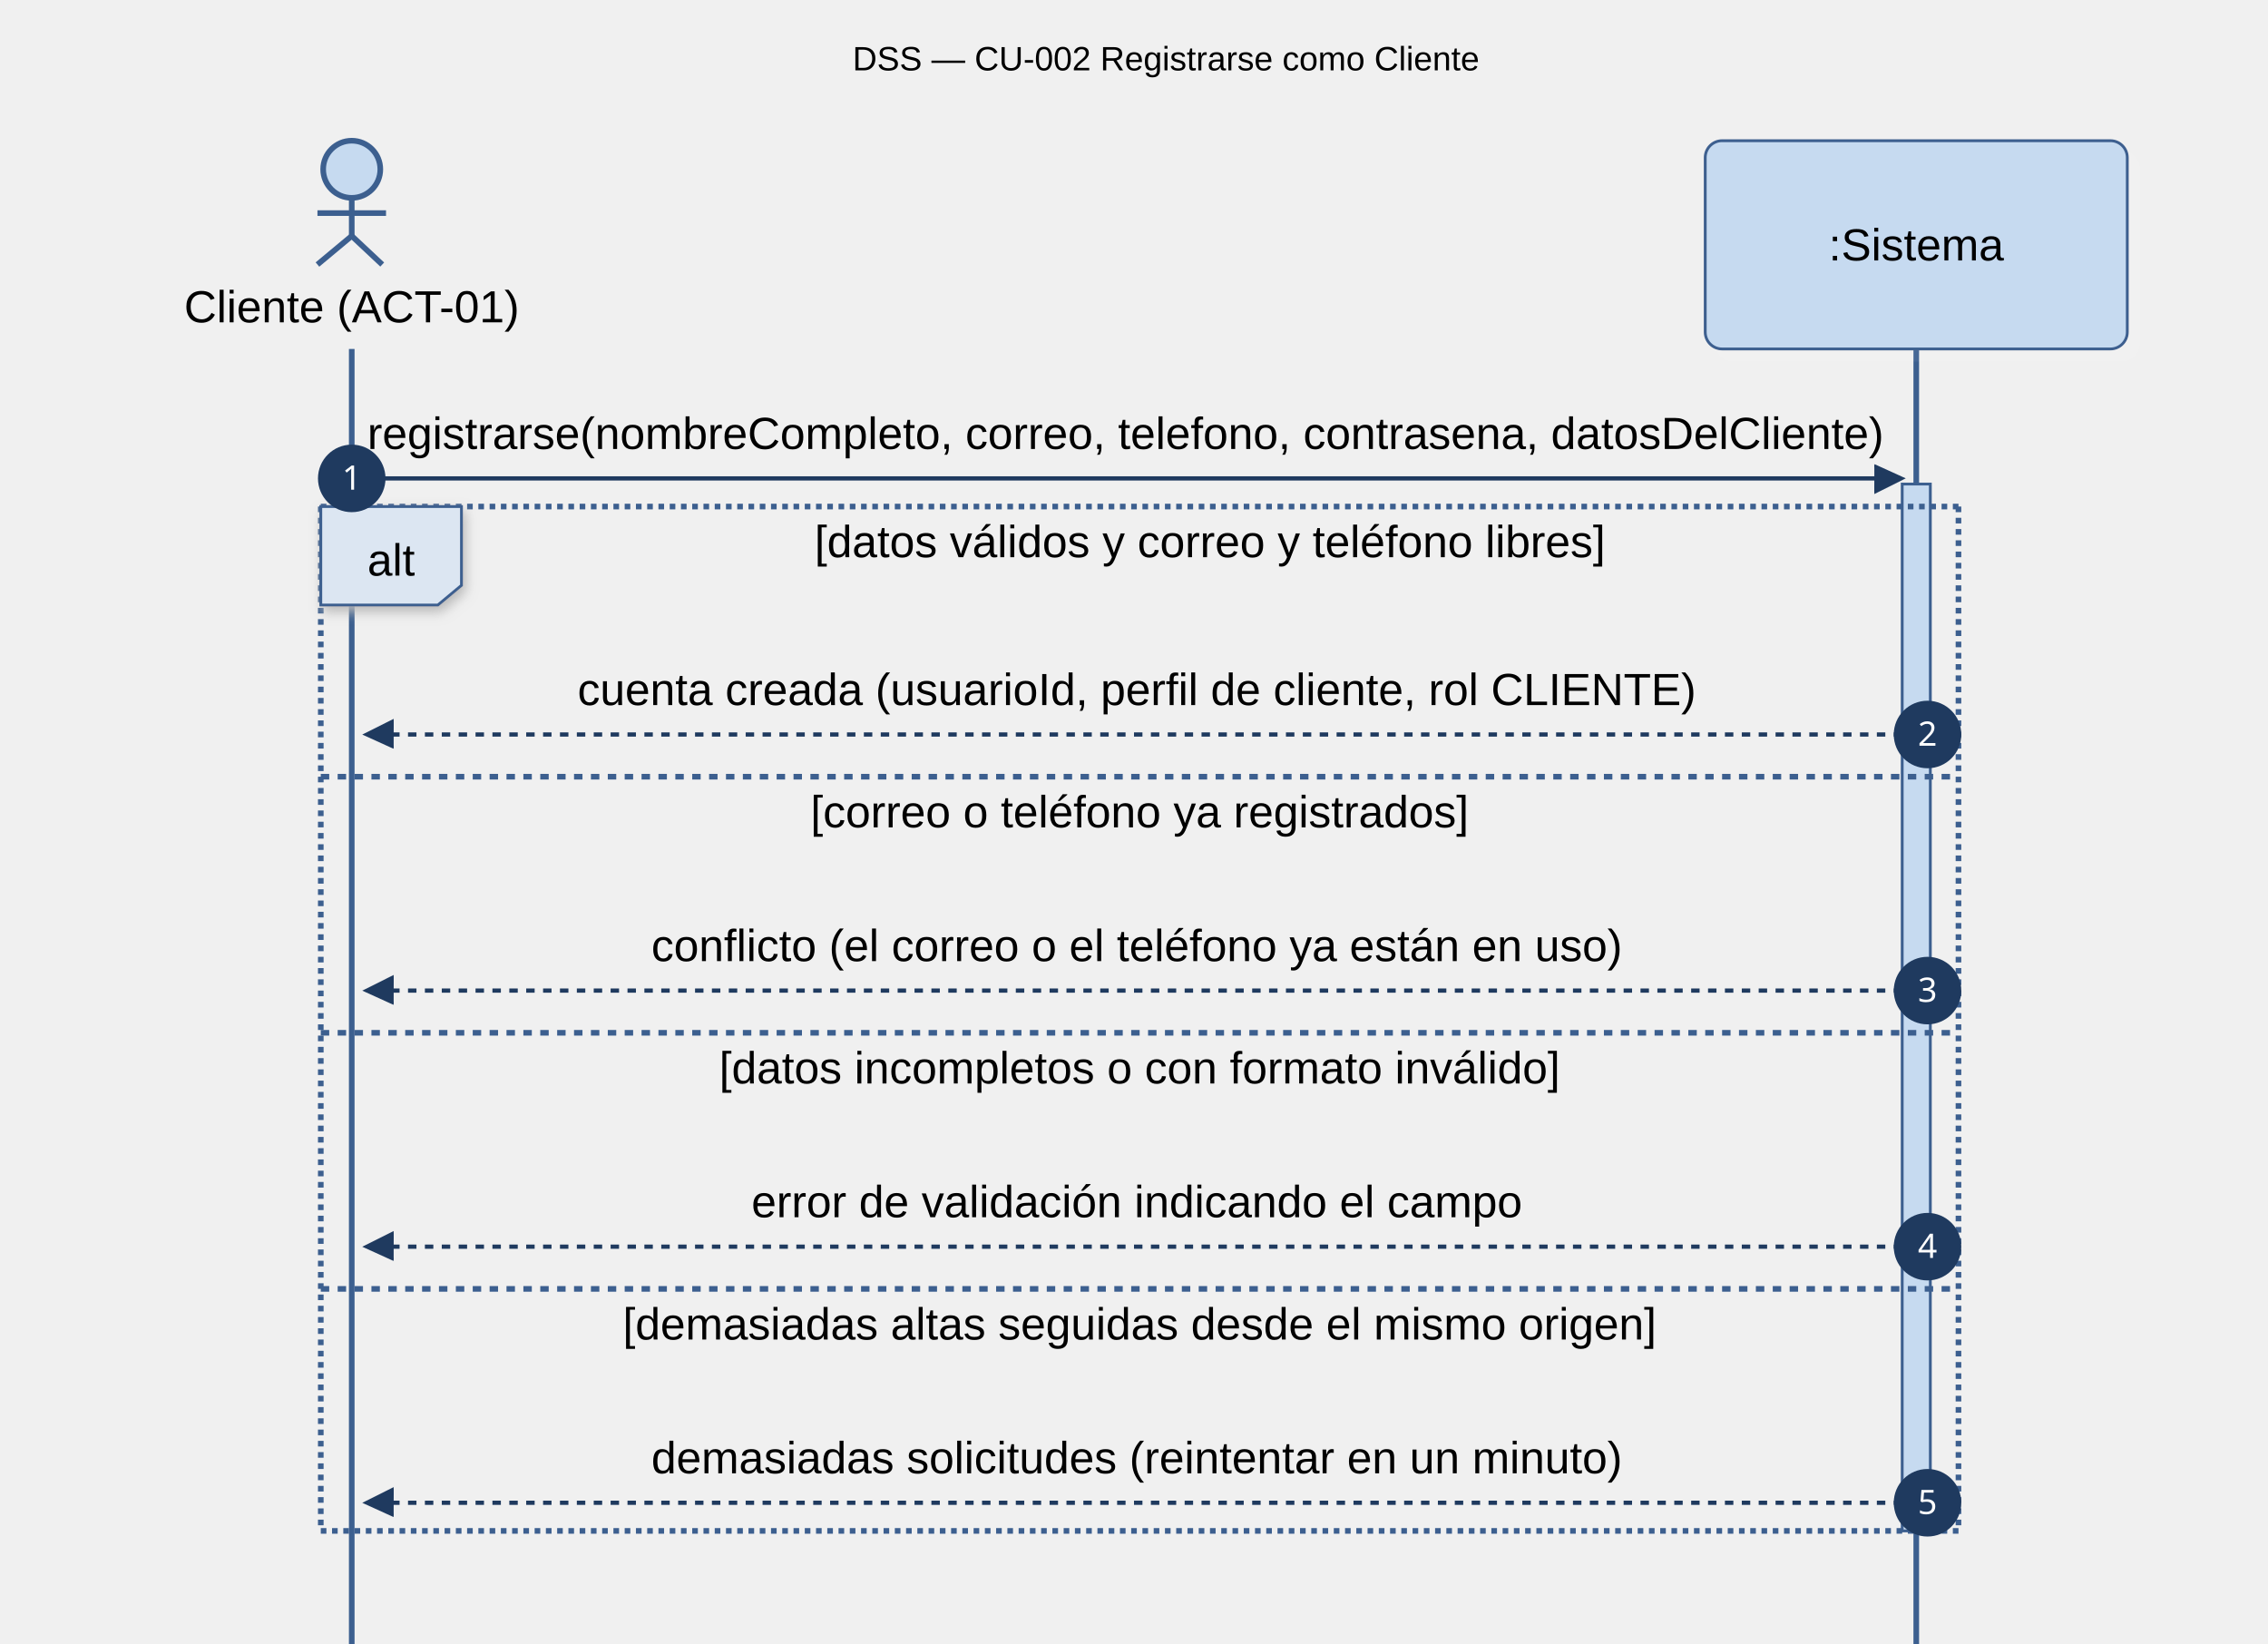
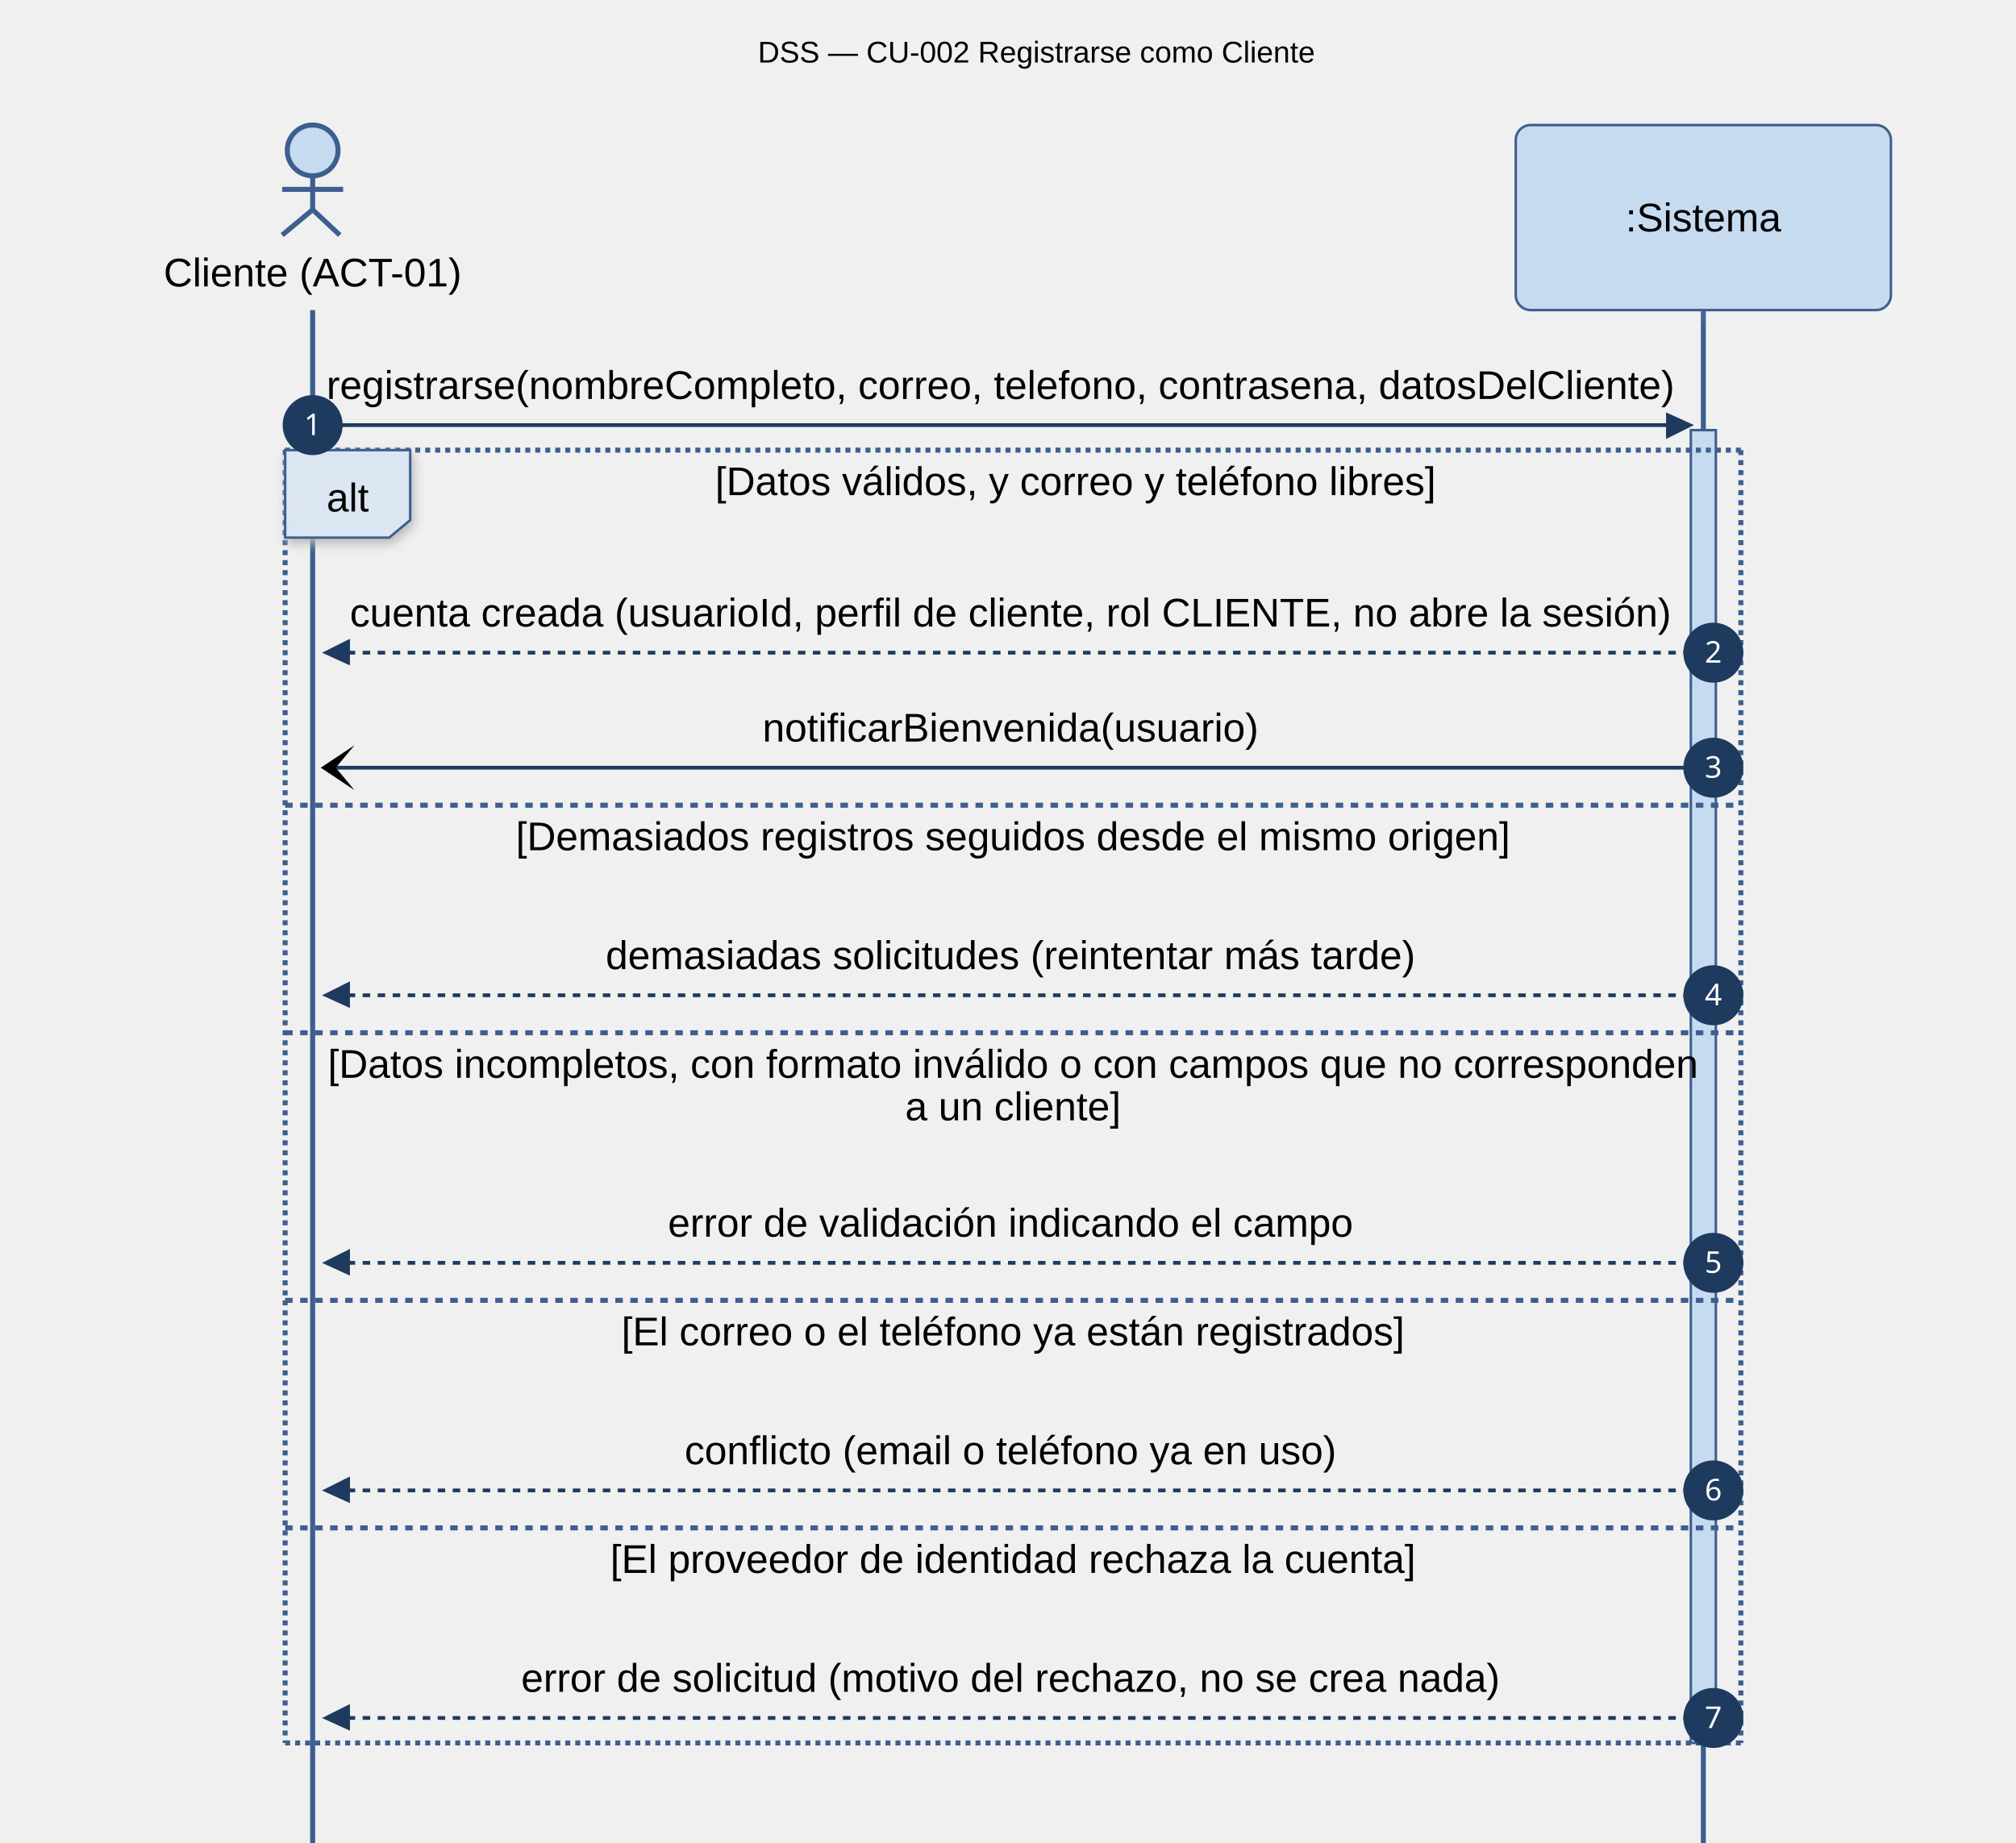
- <svg xmlns="http://www.w3.org/2000/svg" id="my-svg" width="100%" style="max-width: 806px; background-color: white;" viewBox="-50 -50 806 584" role="graphics-document document" aria-roledescription="sequence">
+ <svg xmlns="http://www.w3.org/2000/svg" id="my-svg" width="100%" style="max-width: 806px; background-color: white;" viewBox="-50 -50 806 737" role="graphics-document document" aria-roledescription="sequence">
  <g>
    <line id="actor1" x1="631" y1="74" x2="631" y2="2000" class="actor-line 200" stroke-width="0.5px" stroke="#999" name="SIS" data-et="life-line" data-id="SIS" />
    <g id="root-1" data-look="neo" data-et="participant" data-type="participant" data-id="SIS">
      <rect x="556" y="0" fill="#eaeaea" stroke="#666" width="150" height="74" name="SIS" rx="6" ry="6" class="actor actor-top" data-look="neo" filter="url(#my-svg-drop-shadow)" />
      <text x="631" y="37" dominant-baseline="central" alignment-baseline="central" class="actor actor-box" style="text-anchor: middle; font-size: 16px; font-weight: 400;">
        <tspan x="631" dy="0">:Sistema</tspan>
      </text>
    </g>
  </g>
  <g>
    <line id="actor0" x1="75" y1="74" x2="75" y2="2000" class="actor-line 200" stroke-width="0.5px" stroke="#999" name="CLI" data-et="life-line" data-id="CLI" />
  </g>
  <style>#my-svg{font-family:Arial,Helvetica,sans-serif;font-size:12px;fill:#000000;}@keyframes edge-animation-frame{from{stroke-dashoffset:0;}}@keyframes dash{to{stroke-dashoffset:0;}}#my-svg .edge-animation-slow{stroke-dasharray:9,5!important;stroke-dashoffset:900;animation:dash 50s linear infinite;stroke-linecap:round;}#my-svg .edge-animation-fast{stroke-dasharray:9,5!important;stroke-dashoffset:900;animation:dash 20s linear infinite;stroke-linecap:round;}#my-svg .error-icon{fill:hsl(31.429, 58.333%, 90.882%);}#my-svg .error-text{fill:rgb(9.688, 22.604, 36.812);stroke:rgb(9.688, 22.604, 36.812);}#my-svg .edge-thickness-normal{stroke-width:1px;}#my-svg .edge-thickness-thick{stroke-width:3.5px;}#my-svg .edge-pattern-solid{stroke-dasharray:0;}#my-svg .edge-thickness-invisible{stroke-width:0;fill:none;}#my-svg .edge-pattern-dashed{stroke-dasharray:3;}#my-svg .edge-pattern-dotted{stroke-dasharray:2;}#my-svg .marker{fill:#1F3A5F;stroke:#1F3A5F;}#my-svg .marker.cross{stroke:#1F3A5F;}#my-svg svg{font-family:Arial,Helvetica,sans-serif;font-size:12px;}#my-svg p{margin:0;}#my-svg .actor{stroke:#3C5F8F;fill:#C6DAF0;stroke-width:1;}#my-svg rect.actor.outer-path[data-look="neo"]{filter:drop-shadow( 1px 2px 2px rgba(185,185,185,1));}#my-svg rect.note[data-look="neo"]{stroke:#3C5F8F;fill:#FFFFFF;filter:drop-shadow( 1px 2px 2px rgba(185,185,185,1));}#my-svg text.actor&gt;tspan{fill:#000000;stroke:none;}#my-svg .actor-line{stroke:#3C5F8F;}#my-svg .innerArc{stroke-width:1.5;stroke-dasharray:none;}#my-svg .messageLine0{stroke-width:1.5;stroke-dasharray:none;stroke:#1F3A5F;}#my-svg .messageLine1{stroke-width:1.5;stroke-dasharray:2,2;stroke:#1F3A5F;}#my-svg [id$="-arrowhead"] path{fill:#1F3A5F;stroke:#1F3A5F;}#my-svg .sequenceNumber{fill:#FFFFFF;}#my-svg [id$="-sequencenumber"]{fill:#1F3A5F;}#my-svg [id$="-crosshead"] path{fill:#1F3A5F;stroke:#1F3A5F;}#my-svg .messageText{fill:#000000;stroke:none;}#my-svg .labelBox{stroke:#3C5F8F;fill:#DCE6F2;filter:drop-shadow( 1px 2px 2px rgba(185,185,185,1));}#my-svg .labelText,#my-svg .labelText&gt;tspan{fill:#000000;stroke:none;}#my-svg .loopText,#my-svg .loopText&gt;tspan{fill:#000000;stroke:none;}#my-svg .sectionTitle,#my-svg .sectionTitle&gt;tspan{fill:#000000;stroke:none;}#my-svg .loopLine{stroke-width:2px;stroke-dasharray:2,2;stroke:#3C5F8F;fill:#3C5F8F;}#my-svg .note{stroke:#3C5F8F;fill:#FFFFFF;}#my-svg .noteText,#my-svg .noteText&gt;tspan{fill:#000000;stroke:none;}#my-svg .activation0{fill:#C6DAF0;stroke:#3C5F8F;}#my-svg .activation1{fill:#C6DAF0;stroke:#3C5F8F;}#my-svg .activation2{fill:#C6DAF0;stroke:#3C5F8F;}#my-svg .actorPopupMenu{position:absolute;}#my-svg .actorPopupMenuPanel{position:absolute;fill:#C6DAF0;box-shadow:0px 8px 16px 0px rgba(0,0,0,0.2);filter:drop-shadow(3px 5px 2px rgb(0 0 0 / 0.4));}#my-svg .actor-man circle,#my-svg line{fill:#C6DAF0;stroke-width:2px;}#my-svg g rect.rect{filter:drop-shadow( 1px 2px 2px rgba(185,185,185,1));stroke:#3C5F8F;}#my-svg .node .neo-node{stroke:#3C5F8F;}#my-svg [data-look="neo"].node rect,#my-svg [data-look="neo"].cluster rect,#my-svg [data-look="neo"].node polygon{stroke:url(#my-svg-gradient);filter:drop-shadow( 1px 2px 2px rgba(185,185,185,1));}#my-svg [data-look="neo"].swimlane.cluster rect{filter:none;}#my-svg [data-look="neo"].node path{stroke:url(#my-svg-gradient);stroke-width:1px;}#my-svg [data-look="neo"].node .outer-path{filter:drop-shadow( 1px 2px 2px rgba(185,185,185,1));}#my-svg [data-look="neo"].node .neo-line path{stroke:#3C5F8F;filter:none;}#my-svg [data-look="neo"].node circle{stroke:url(#my-svg-gradient);filter:drop-shadow( 1px 2px 2px rgba(185,185,185,1));}#my-svg [data-look="neo"].node circle .state-start{fill:#000000;}#my-svg [data-look="neo"].icon-shape .icon{fill:url(#my-svg-gradient);filter:drop-shadow( 1px 2px 2px rgba(185,185,185,1));}#my-svg [data-look="neo"].icon-shape .icon-neo path{stroke:url(#my-svg-gradient);filter:drop-shadow( 1px 2px 2px rgba(185,185,185,1));}#my-svg :root{--mermaid-font-family:"trebuchet ms",verdana,arial,sans-serif;}</style>
  <g />
  <defs>
    <symbol id="my-svg-computer" width="24" height="24">
      <path transform="scale(.5)" d="M2 2v13h20v-13h-20zm18 11h-16v-9h16v9zm-10.228 6l.466-1h3.524l.467 1h-4.457zm14.228 3h-24l2-6h2.104l-1.33 4h18.45l-1.297-4h2.073l2 6zm-5-10h-14v-7h14v7z" />
    </symbol>
  </defs>
  <defs>
    <symbol id="my-svg-database" fill-rule="evenodd" clip-rule="evenodd">
      <path transform="scale(.5)" d="M12.258.001l.256.004.255.005.253.008.251.01.249.012.247.015.246.016.242.019.241.02.239.023.236.024.233.027.231.028.229.031.225.032.223.034.22.036.217.038.214.04.211.041.208.043.205.045.201.046.198.048.194.05.191.051.187.053.183.054.18.056.175.057.172.059.168.06.163.061.16.063.155.064.15.066.074.033.073.033.071.034.07.034.069.035.068.035.067.035.066.035.064.036.064.036.062.036.06.036.06.037.058.037.058.037.055.038.055.038.053.038.052.038.051.039.05.039.048.039.047.039.045.04.044.04.043.04.041.04.04.041.039.041.037.041.036.041.034.041.033.042.032.042.03.042.029.042.027.042.026.043.024.043.023.043.021.043.02.043.018.044.017.043.015.044.013.044.012.044.011.045.009.044.007.045.006.045.004.045.002.045.001.045v17l-.001.045-.002.045-.004.045-.006.045-.007.045-.009.044-.011.045-.012.044-.013.044-.015.044-.017.043-.018.044-.02.043-.021.043-.023.043-.024.043-.026.043-.027.042-.029.042-.03.042-.032.042-.033.042-.034.041-.036.041-.037.041-.039.041-.04.041-.041.04-.043.04-.044.04-.045.04-.047.039-.048.039-.05.039-.051.039-.052.038-.053.038-.055.038-.055.038-.058.037-.058.037-.06.037-.06.036-.062.036-.064.036-.064.036-.066.035-.067.035-.068.035-.069.035-.07.034-.071.034-.073.033-.074.033-.15.066-.155.064-.16.063-.163.061-.168.06-.172.059-.175.057-.18.056-.183.054-.187.053-.191.051-.194.05-.198.048-.201.046-.205.045-.208.043-.211.041-.214.04-.217.038-.22.036-.223.034-.225.032-.229.031-.231.028-.233.027-.236.024-.239.023-.241.02-.242.019-.246.016-.247.015-.249.012-.251.01-.253.008-.255.005-.256.004-.258.001-.258-.001-.256-.004-.255-.005-.253-.008-.251-.01-.249-.012-.247-.015-.245-.016-.243-.019-.241-.02-.238-.023-.236-.024-.234-.027-.231-.028-.228-.031-.226-.032-.223-.034-.22-.036-.217-.038-.214-.04-.211-.041-.208-.043-.204-.045-.201-.046-.198-.048-.195-.05-.19-.051-.187-.053-.184-.054-.179-.056-.176-.057-.172-.059-.167-.06-.164-.061-.159-.063-.155-.064-.151-.066-.074-.033-.072-.033-.072-.034-.07-.034-.069-.035-.068-.035-.067-.035-.066-.035-.064-.036-.063-.036-.062-.036-.061-.036-.06-.037-.058-.037-.057-.037-.056-.038-.055-.038-.053-.038-.052-.038-.051-.039-.049-.039-.049-.039-.046-.039-.046-.04-.044-.04-.043-.04-.041-.04-.04-.041-.039-.041-.037-.041-.036-.041-.034-.041-.033-.042-.032-.042-.03-.042-.029-.042-.027-.042-.026-.043-.024-.043-.023-.043-.021-.043-.02-.043-.018-.044-.017-.043-.015-.044-.013-.044-.012-.044-.011-.045-.009-.044-.007-.045-.006-.045-.004-.045-.002-.045-.001-.045v-17l.001-.045.002-.045.004-.045.006-.045.007-.045.009-.044.011-.045.012-.044.013-.044.015-.044.017-.043.018-.044.02-.043.021-.043.023-.043.024-.043.026-.043.027-.042.029-.042.03-.042.032-.042.033-.042.034-.041.036-.041.037-.041.039-.041.04-.041.041-.04.043-.04.044-.04.046-.04.046-.039.049-.039.049-.039.051-.039.052-.038.053-.038.055-.038.056-.038.057-.037.058-.037.06-.037.061-.036.062-.036.063-.036.064-.036.066-.035.067-.035.068-.035.069-.035.07-.034.072-.034.072-.033.074-.033.151-.066.155-.064.159-.063.164-.061.167-.06.172-.059.176-.057.179-.056.184-.054.187-.053.19-.051.195-.05.198-.048.201-.046.204-.045.208-.043.211-.041.214-.04.217-.038.22-.036.223-.034.226-.032.228-.031.231-.028.234-.027.236-.024.238-.023.241-.02.243-.019.245-.016.247-.015.249-.012.251-.01.253-.008.255-.005.256-.004.258-.001.258.001zm-9.258 20.499v.01l.001.021.003.021.004.022.005.021.006.022.007.022.009.023.01.022.011.023.012.023.013.023.015.023.016.024.017.023.018.024.019.024.021.024.022.025.023.024.024.025.052.049.056.05.061.051.066.051.07.051.075.051.079.052.084.052.088.052.092.052.097.052.102.051.105.052.11.052.114.051.119.051.123.051.127.05.131.05.135.05.139.048.144.049.147.047.152.047.155.047.16.045.163.045.167.043.171.043.176.041.178.041.183.039.187.039.19.037.194.035.197.035.202.033.204.031.209.03.212.029.216.027.219.025.222.024.226.021.23.02.233.018.236.016.24.015.243.012.246.01.249.008.253.005.256.004.259.001.26-.001.257-.004.254-.005.25-.008.247-.011.244-.012.241-.014.237-.016.233-.018.231-.021.226-.021.224-.024.22-.026.216-.027.212-.028.21-.031.205-.031.202-.034.198-.034.194-.036.191-.037.187-.039.183-.04.179-.04.175-.042.172-.043.168-.044.163-.045.16-.046.155-.046.152-.047.148-.048.143-.049.139-.049.136-.05.131-.05.126-.05.123-.051.118-.052.114-.051.11-.052.106-.052.101-.052.096-.052.092-.052.088-.053.083-.051.079-.052.074-.052.07-.051.065-.051.06-.051.056-.05.051-.05.023-.024.023-.025.021-.024.02-.024.019-.024.018-.024.017-.024.015-.023.014-.024.013-.023.012-.023.01-.023.01-.022.008-.022.006-.022.006-.022.004-.022.004-.021.001-.021.001-.021v-4.127l-.077.055-.08.053-.083.054-.085.053-.087.052-.09.052-.093.051-.095.05-.097.05-.1.049-.102.049-.105.048-.106.047-.109.047-.111.046-.114.045-.115.045-.118.044-.12.043-.122.042-.124.042-.126.041-.128.04-.13.04-.132.038-.134.038-.135.037-.138.037-.139.035-.142.035-.143.034-.144.033-.147.032-.148.031-.15.03-.151.03-.153.029-.154.027-.156.027-.158.026-.159.025-.161.024-.162.023-.163.022-.165.021-.166.02-.167.019-.169.018-.169.017-.171.016-.173.015-.173.014-.175.013-.175.012-.177.011-.178.01-.179.008-.179.008-.181.006-.182.005-.182.004-.184.003-.184.002h-.37l-.184-.002-.184-.003-.182-.004-.182-.005-.181-.006-.179-.008-.179-.008-.178-.01-.176-.011-.176-.012-.175-.013-.173-.014-.172-.015-.171-.016-.17-.017-.169-.018-.167-.019-.166-.02-.165-.021-.163-.022-.162-.023-.161-.024-.159-.025-.157-.026-.156-.027-.155-.027-.153-.029-.151-.03-.15-.03-.148-.031-.146-.032-.145-.033-.143-.034-.141-.035-.14-.035-.137-.037-.136-.037-.134-.038-.132-.038-.13-.04-.128-.04-.126-.041-.124-.042-.122-.042-.12-.044-.117-.043-.116-.045-.113-.045-.112-.046-.109-.047-.106-.047-.105-.048-.102-.049-.1-.049-.097-.05-.095-.05-.093-.052-.09-.051-.087-.052-.085-.053-.083-.054-.08-.054-.077-.054v4.127zm0-5.654v.011l.001.021.003.021.004.021.005.022.006.022.007.022.009.022.01.022.011.023.012.023.013.023.015.024.016.023.017.024.018.024.019.024.021.024.022.024.023.025.024.024.052.05.056.05.061.05.066.051.07.051.075.052.079.051.084.052.088.052.092.052.097.052.102.052.105.052.11.051.114.051.119.052.123.05.127.051.131.05.135.049.139.049.144.048.147.048.152.047.155.046.16.045.163.045.167.044.171.042.176.042.178.04.183.04.187.038.19.037.194.036.197.034.202.033.204.032.209.03.212.028.216.027.219.025.222.024.226.022.23.02.233.018.236.016.24.014.243.012.246.01.249.008.253.006.256.003.259.001.26-.001.257-.003.254-.006.25-.008.247-.01.244-.012.241-.015.237-.016.233-.018.231-.02.226-.022.224-.024.22-.025.216-.027.212-.029.21-.03.205-.032.202-.033.198-.035.194-.036.191-.037.187-.039.183-.039.179-.041.175-.042.172-.043.168-.044.163-.045.16-.045.155-.047.152-.047.148-.048.143-.048.139-.05.136-.049.131-.05.126-.051.123-.051.118-.051.114-.052.11-.052.106-.052.101-.052.096-.052.092-.052.088-.052.083-.052.079-.052.074-.051.07-.052.065-.051.06-.05.056-.051.051-.049.023-.025.023-.024.021-.025.02-.024.019-.024.018-.024.017-.024.015-.023.014-.023.013-.024.012-.022.01-.023.01-.023.008-.022.006-.022.006-.022.004-.021.004-.022.001-.021.001-.021v-4.139l-.077.054-.08.054-.083.054-.085.052-.087.053-.09.051-.093.051-.095.051-.097.05-.1.049-.102.049-.105.048-.106.047-.109.047-.111.046-.114.045-.115.044-.118.044-.12.044-.122.042-.124.042-.126.041-.128.04-.13.039-.132.039-.134.038-.135.037-.138.036-.139.036-.142.035-.143.033-.144.033-.147.033-.148.031-.15.03-.151.03-.153.028-.154.028-.156.027-.158.026-.159.025-.161.024-.162.023-.163.022-.165.021-.166.02-.167.019-.169.018-.169.017-.171.016-.173.015-.173.014-.175.013-.175.012-.177.011-.178.009-.179.009-.179.007-.181.007-.182.005-.182.004-.184.003-.184.002h-.37l-.184-.002-.184-.003-.182-.004-.182-.005-.181-.007-.179-.007-.179-.009-.178-.009-.176-.011-.176-.012-.175-.013-.173-.014-.172-.015-.171-.016-.17-.017-.169-.018-.167-.019-.166-.02-.165-.021-.163-.022-.162-.023-.161-.024-.159-.025-.157-.026-.156-.027-.155-.028-.153-.028-.151-.03-.15-.03-.148-.031-.146-.033-.145-.033-.143-.033-.141-.035-.14-.036-.137-.036-.136-.037-.134-.038-.132-.039-.13-.039-.128-.04-.126-.041-.124-.042-.122-.043-.12-.043-.117-.044-.116-.044-.113-.046-.112-.046-.109-.046-.106-.047-.105-.048-.102-.049-.1-.049-.097-.05-.095-.051-.093-.051-.09-.051-.087-.053-.085-.052-.083-.054-.08-.054-.077-.054v4.139zm0-5.666v.011l.001.02.003.022.004.021.005.022.006.021.007.022.009.023.01.022.011.023.012.023.013.023.015.023.016.024.017.024.018.023.019.024.021.025.022.024.023.024.024.025.052.05.056.05.061.05.066.051.07.051.075.052.079.051.084.052.088.052.092.052.097.052.102.052.105.051.11.052.114.051.119.051.123.051.127.05.131.05.135.05.139.049.144.048.147.048.152.047.155.046.16.045.163.045.167.043.171.043.176.042.178.04.183.04.187.038.19.037.194.036.197.034.202.033.204.032.209.03.212.028.216.027.219.025.222.024.226.021.23.02.233.018.236.017.24.014.243.012.246.01.249.008.253.006.256.003.259.001.26-.001.257-.003.254-.006.25-.008.247-.01.244-.013.241-.014.237-.016.233-.018.231-.02.226-.022.224-.024.22-.025.216-.027.212-.029.21-.03.205-.032.202-.033.198-.035.194-.036.191-.037.187-.039.183-.039.179-.041.175-.042.172-.043.168-.044.163-.045.16-.045.155-.047.152-.047.148-.048.143-.049.139-.049.136-.049.131-.051.126-.05.123-.051.118-.052.114-.051.11-.052.106-.052.101-.052.096-.052.092-.052.088-.052.083-.052.079-.052.074-.052.07-.051.065-.051.06-.051.056-.05.051-.049.023-.025.023-.025.021-.024.02-.024.019-.024.018-.024.017-.024.015-.023.014-.024.013-.023.012-.023.01-.022.01-.023.008-.022.006-.022.006-.022.004-.022.004-.021.001-.021.001-.021v-4.153l-.077.054-.08.054-.083.053-.085.053-.087.053-.09.051-.093.051-.095.051-.097.05-.1.049-.102.048-.105.048-.106.048-.109.046-.111.046-.114.046-.115.044-.118.044-.12.043-.122.043-.124.042-.126.041-.128.04-.13.039-.132.039-.134.038-.135.037-.138.036-.139.036-.142.034-.143.034-.144.033-.147.032-.148.032-.15.03-.151.03-.153.028-.154.028-.156.027-.158.026-.159.024-.161.024-.162.023-.163.023-.165.021-.166.02-.167.019-.169.018-.169.017-.171.016-.173.015-.173.014-.175.013-.175.012-.177.01-.178.01-.179.009-.179.007-.181.006-.182.006-.182.004-.184.003-.184.001-.185.001-.185-.001-.184-.001-.184-.003-.182-.004-.182-.006-.181-.006-.179-.007-.179-.009-.178-.01-.176-.01-.176-.012-.175-.013-.173-.014-.172-.015-.171-.016-.17-.017-.169-.018-.167-.019-.166-.02-.165-.021-.163-.023-.162-.023-.161-.024-.159-.024-.157-.026-.156-.027-.155-.028-.153-.028-.151-.03-.15-.03-.148-.032-.146-.032-.145-.033-.143-.034-.141-.034-.14-.036-.137-.036-.136-.037-.134-.038-.132-.039-.13-.039-.128-.041-.126-.041-.124-.041-.122-.043-.12-.043-.117-.044-.116-.044-.113-.046-.112-.046-.109-.046-.106-.048-.105-.048-.102-.048-.1-.05-.097-.049-.095-.051-.093-.051-.09-.052-.087-.052-.085-.053-.083-.053-.08-.054-.077-.054v4.153zm8.74-8.179l-.257.004-.254.005-.25.008-.247.011-.244.012-.241.014-.237.016-.233.018-.231.021-.226.022-.224.023-.22.026-.216.027-.212.028-.21.031-.205.032-.202.033-.198.034-.194.036-.191.038-.187.038-.183.04-.179.041-.175.042-.172.043-.168.043-.163.045-.16.046-.155.046-.152.048-.148.048-.143.048-.139.049-.136.05-.131.05-.126.051-.123.051-.118.051-.114.052-.11.052-.106.052-.101.052-.096.052-.092.052-.088.052-.083.052-.079.052-.074.051-.07.052-.065.051-.06.05-.056.05-.051.05-.023.025-.023.024-.021.024-.02.025-.019.024-.018.024-.017.023-.015.024-.014.023-.013.023-.012.023-.01.023-.01.022-.008.022-.006.023-.006.021-.004.022-.004.021-.001.021-.001.021.001.021.001.021.004.021.004.022.006.021.006.023.008.022.01.022.01.023.012.023.013.023.014.023.015.024.017.023.018.024.019.024.02.025.021.024.023.024.023.025.051.05.056.05.06.05.065.051.07.052.074.051.079.052.083.052.088.052.092.052.096.052.101.052.106.052.11.052.114.052.118.051.123.051.126.051.131.05.136.05.139.049.143.048.148.048.152.048.155.046.16.046.163.045.168.043.172.043.175.042.179.041.183.04.187.038.191.038.194.036.198.034.202.033.205.032.21.031.212.028.216.027.22.026.224.023.226.022.231.021.233.018.237.016.241.014.244.012.247.011.25.008.254.005.257.004.26.001.26-.001.257-.004.254-.005.25-.008.247-.011.244-.012.241-.014.237-.016.233-.018.231-.021.226-.022.224-.023.22-.026.216-.027.212-.028.21-.031.205-.032.202-.033.198-.034.194-.036.191-.038.187-.038.183-.04.179-.041.175-.042.172-.043.168-.043.163-.045.16-.046.155-.046.152-.048.148-.048.143-.048.139-.049.136-.05.131-.05.126-.051.123-.051.118-.051.114-.052.11-.052.106-.052.101-.052.096-.052.092-.052.088-.052.083-.052.079-.052.074-.051.07-.052.065-.051.06-.05.056-.05.051-.05.023-.025.023-.024.021-.024.02-.025.019-.024.018-.024.017-.023.015-.024.014-.023.013-.023.012-.023.01-.023.01-.022.008-.022.006-.023.006-.021.004-.022.004-.021.001-.021.001-.021-.001-.021-.001-.021-.004-.021-.004-.022-.006-.021-.006-.023-.008-.022-.01-.022-.01-.023-.012-.023-.013-.023-.014-.023-.015-.024-.017-.023-.018-.024-.019-.024-.02-.025-.021-.024-.023-.024-.023-.025-.051-.05-.056-.05-.06-.05-.065-.051-.07-.052-.074-.051-.079-.052-.083-.052-.088-.052-.092-.052-.096-.052-.101-.052-.106-.052-.11-.052-.114-.052-.118-.051-.123-.051-.126-.051-.131-.05-.136-.05-.139-.049-.143-.048-.148-.048-.152-.048-.155-.046-.16-.046-.163-.045-.168-.043-.172-.043-.175-.042-.179-.041-.183-.04-.187-.038-.191-.038-.194-.036-.198-.034-.202-.033-.205-.032-.21-.031-.212-.028-.216-.027-.22-.026-.224-.023-.226-.022-.231-.021-.233-.018-.237-.016-.241-.014-.244-.012-.247-.011-.25-.008-.254-.005-.257-.004-.26-.001-.26.001z" />
    </symbol>
  </defs>
  <defs>
    <symbol id="my-svg-clock" width="24" height="24">
      <path transform="scale(.5)" d="M12 2c5.514 0 10 4.486 10 10s-4.486 10-10 10-10-4.486-10-10 4.486-10 10-10zm0-2c-6.627 0-12 5.373-12 12s5.373 12 12 12 12-5.373 12-12-5.373-12-12-12zm5.848 12.459c.202.038.202.333.001.372-1.907.361-6.045 1.111-6.547 1.111-.719 0-1.301-.582-1.301-1.301 0-.512.77-5.447 1.125-7.445.034-.192.312-.181.343.014l.985 6.238 5.394 1.011z" />
    </symbol>
  </defs>
  <defs>
    <marker id="my-svg-arrowhead" refX="7.9" refY="5" markerUnits="userSpaceOnUse" markerWidth="12" markerHeight="12" orient="auto-start-reverse">
      <path d="M -1 0 L 10 5 L 0 10 z" />
    </marker>
  </defs>
  <defs>
    <marker id="my-svg-crosshead" markerWidth="15" markerHeight="8" orient="auto" refX="4" refY="4.5">
      <path fill="none" stroke="#000000" stroke-width="1pt" d="M 1,2 L 6,7 M 6,2 L 1,7" style="stroke-dasharray: 0, 0;" />
    </marker>
  </defs>
  <defs>
    <marker id="my-svg-filled-head" refX="15.5" refY="7" markerWidth="20" markerHeight="28" orient="auto">
      <path d="M 18,7 L9,13 L14,7 L9,1 Z" />
    </marker>
  </defs>
  <defs>
    <marker id="my-svg-sequencenumber" refX="15" refY="15" markerWidth="60" markerHeight="40" orient="auto">
      <circle cx="15" cy="15" r="6" />
    </marker>
  </defs>
  <defs>
    <marker id="my-svg-solidTopArrowHead" refX="7.9" refY="7.25" markerUnits="userSpaceOnUse" markerWidth="12" markerHeight="12" orient="auto-start-reverse">
      <path d="M 0 0 L 10 8 L 0 8 z" />
    </marker>
  </defs>
  <defs>
    <marker id="my-svg-solidBottomArrowHead" refX="7.9" refY="0.75" markerUnits="userSpaceOnUse" markerWidth="12" markerHeight="12" orient="auto-start-reverse">
      <path d="M 0 0 L 10 0 L 0 8 z" />
    </marker>
  </defs>
  <defs>
    <marker id="my-svg-stickTopArrowHead" refX="7.5" refY="7" markerUnits="userSpaceOnUse" markerWidth="12" markerHeight="12" orient="auto-start-reverse">
      <path d="M 0 0 L 7 7" stroke="black" stroke-width="1.5" fill="none" />
    </marker>
  </defs>
  <defs>
    <marker id="my-svg-stickBottomArrowHead" refX="7.5" refY="0" markerUnits="userSpaceOnUse" markerWidth="12" markerHeight="12" orient="auto-start-reverse">
      <path d="M 0 7 L 7 0" stroke="black" stroke-width="1.5" fill="none" />
    </marker>
  </defs>
  <defs>
    <filter id="my-svg-drop-shadow" height="130%" width="130%">
      <feDropShadow dx="4" dy="4" stdDeviation="0" flood-opacity="0.06" flood-color="#FFFFFF" />
    </filter>
  </defs>
  <g>
-     <rect x="626" y="122" fill="#EDF2AE" stroke="#666" width="10" height="372" class="activation0" data-look="neo" />
+     <rect x="626" y="122" fill="#EDF2AE" stroke="#666" width="10" height="525" class="activation0" data-look="neo" />
  </g>
-   <g data-et="control-structure" data-id="i11">
+   <g data-et="control-structure" data-id="i14">
    <line x1="64" y1="130" x2="646" y2="130" class="loopLine" />
-     <line x1="646" y1="130" x2="646" y2="494" class="loopLine" />
-     <line x1="64" y1="494" x2="646" y2="494" class="loopLine" />
-     <line x1="64" y1="130" x2="64" y2="494" class="loopLine" />
-     <line x1="64" y1="226" x2="646" y2="226" class="loopLine" style="stroke-dasharray: 3, 3;" />
-     <line x1="64" y1="317" x2="646" y2="317" class="loopLine" style="stroke-dasharray: 3, 3;" />
-     <line x1="64" y1="408" x2="646" y2="408" class="loopLine" style="stroke-dasharray: 3, 3;" />
+     <line x1="646" y1="130" x2="646" y2="647" class="loopLine" />
+     <line x1="64" y1="647" x2="646" y2="647" class="loopLine" />
+     <line x1="64" y1="130" x2="64" y2="647" class="loopLine" />
+     <line x1="64" y1="272" x2="646" y2="272" class="loopLine" style="stroke-dasharray: 3, 3;" />
+     <line x1="64" y1="363" x2="646" y2="363" class="loopLine" style="stroke-dasharray: 3, 3;" />
+     <line x1="64" y1="470" x2="646" y2="470" class="loopLine" style="stroke-dasharray: 3, 3;" />
+     <line x1="64" y1="561" x2="646" y2="561" class="loopLine" style="stroke-dasharray: 3, 3;" />
    <polygon points="64,130 114,130 114,158 105.6,165 64,165" class="labelBox" />
    <text x="89" y="150" text-anchor="middle" dominant-baseline="middle" alignment-baseline="middle" class="labelText" style="font-size: 16px; font-weight: 400;">alt</text>
    <text x="380" y="148" text-anchor="middle" class="loopText" style="font-size: 16px; font-weight: 400;">
-       <tspan x="380">[datos válidos y correo y teléfono libres]</tspan>
+       <tspan x="380">[Datos válidos, y correo y teléfono libres]</tspan>
    </text>
-     <text x="355" y="244" text-anchor="middle" class="sectionTitle" style="font-size: 16px; font-weight: 400;">[correo o teléfono ya registrados]</text>
-     <text x="355" y="335" text-anchor="middle" class="sectionTitle" style="font-size: 16px; font-weight: 400;">[datos incompletos o con formato inválido]</text>
-     <text x="355" y="426" text-anchor="middle" class="sectionTitle" style="font-size: 16px; font-weight: 400;">[demasiadas altas seguidas desde el mismo origen]</text>
+     <text x="355" y="290" text-anchor="middle" class="sectionTitle" style="font-size: 16px; font-weight: 400;">[Demasiados registros seguidos desde el mismo origen]</text>
+     <text x="355" y="381" text-anchor="middle" class="sectionTitle" style="font-size: 16px; font-weight: 400;">[Datos incompletos, con formato inválido o con campos que no corresponden</text>
+     <text x="355" y="398" text-anchor="middle" class="sectionTitle" style="font-size: 16px; font-weight: 400;">a un cliente]</text>
+     <text x="355" y="488" text-anchor="middle" class="sectionTitle" style="font-size: 16px; font-weight: 400;">[El correo o el teléfono ya están registrados]</text>
+     <text x="355" y="579" text-anchor="middle" class="sectionTitle" style="font-size: 16px; font-weight: 400;">[El proveedor de identidad rechaza la cuenta]</text>
  </g>
  <g class="actor-man actor-top" name="CLI" data-et="participant" data-type="actor" data-id="CLI" style="stroke: rgb(60, 95, 143);">
    <line id="actor-man-torso0" x1="75" y1="20.308" x2="75" y2="33.846" />
    <line id="actor-man-arms0" x1="62.815" y1="25.723" x2="87.185" y2="25.723" />
    <line x1="62.815" y1="44" x2="75" y2="33.846" />
    <line x1="75" y1="33.846" x2="85.831" y2="44" />
    <circle cx="75" cy="10.154" r="10.154" width="150" height="74" />
    <text x="75" y="59" dominant-baseline="central" alignment-baseline="central" class="actor actor-man" style="text-anchor: middle; font-size: 16px; font-weight: 400;">
      <tspan x="75" dy="0">Cliente (ACT-01)</tspan>
    </text>
  </g>
  <text x="350" y="89" text-anchor="middle" dominant-baseline="middle" alignment-baseline="middle" class="messageText" dy="1em" style="font-size: 16px; font-weight: 400;">registrarse(nombreCompleto, correo, telefono, contrasena, datosDelCliente)</text>
  <line x1="82" y1="120" x2="624" y2="120" class="messageLine0" data-et="message" data-id="i1" data-from="CLI" data-to="SIS" stroke-width="2" stroke="none" marker-end="url(#my-svg-arrowhead)" style="fill: none;" />
  <line x1="75" y1="120" x2="75" y2="120" stroke-width="0" marker-start="url(#my-svg-sequencenumber)" />
  <text x="75" y="124" font-family="sans-serif" font-size="12px" text-anchor="middle" class="sequenceNumber">1</text>
-   <text x="354" y="180" text-anchor="middle" dominant-baseline="middle" alignment-baseline="middle" class="messageText" dy="1em" style="font-size: 16px; font-weight: 400;">cuenta creada (usuarioId, perfil de cliente, rol CLIENTE)</text>
+   <text x="354" y="180" text-anchor="middle" dominant-baseline="middle" alignment-baseline="middle" class="messageText" dy="1em" style="font-size: 16px; font-weight: 400;">cuenta creada (usuarioId, perfil de cliente, rol CLIENTE, no abre la sesión)</text>
  <line x1="632" y1="211" x2="82" y2="211" class="messageLine1" data-et="message" data-id="i4" data-from="SIS" data-to="CLI" stroke-width="2" stroke="none" marker-end="url(#my-svg-arrowhead)" style="stroke-dasharray: 3, 3; fill: none;" />
  <line x1="635" y1="211" x2="635" y2="211" stroke-width="0" marker-start="url(#my-svg-sequencenumber)" />
  <text x="635" y="215" font-family="sans-serif" font-size="12px" text-anchor="middle" class="sequenceNumber">2</text>
-   <text x="354" y="271" text-anchor="middle" dominant-baseline="middle" alignment-baseline="middle" class="messageText" dy="1em" style="font-size: 16px; font-weight: 400;">conflicto (el correo o el teléfono ya están en uso)</text>
-   <line x1="632" y1="302" x2="82" y2="302" class="messageLine1" data-et="message" data-id="i6" data-from="SIS" data-to="CLI" stroke-width="2" stroke="none" marker-end="url(#my-svg-arrowhead)" style="stroke-dasharray: 3, 3; fill: none;" />
-   <line x1="635" y1="302" x2="635" y2="302" stroke-width="0" marker-start="url(#my-svg-sequencenumber)" />
-   <text x="635" y="306" font-family="sans-serif" font-size="12px" text-anchor="middle" class="sequenceNumber">3</text>
-   <text x="354" y="362" text-anchor="middle" dominant-baseline="middle" alignment-baseline="middle" class="messageText" dy="1em" style="font-size: 16px; font-weight: 400;">error de validación indicando el campo</text>
-   <line x1="632" y1="393" x2="82" y2="393" class="messageLine1" data-et="message" data-id="i8" data-from="SIS" data-to="CLI" stroke-width="2" stroke="none" marker-end="url(#my-svg-arrowhead)" style="stroke-dasharray: 3, 3; fill: none;" />
-   <line x1="635" y1="393" x2="635" y2="393" stroke-width="0" marker-start="url(#my-svg-sequencenumber)" />
-   <text x="635" y="397" font-family="sans-serif" font-size="12px" text-anchor="middle" class="sequenceNumber">4</text>
-   <text x="354" y="453" text-anchor="middle" dominant-baseline="middle" alignment-baseline="middle" class="messageText" dy="1em" style="font-size: 16px; font-weight: 400;">demasiadas solicitudes (reintentar en un minuto)</text>
-   <line x1="632" y1="484" x2="82" y2="484" class="messageLine1" data-et="message" data-id="i10" data-from="SIS" data-to="CLI" stroke-width="2" stroke="none" marker-end="url(#my-svg-arrowhead)" style="stroke-dasharray: 3, 3; fill: none;" />
-   <line x1="635" y1="484" x2="635" y2="484" stroke-width="0" marker-start="url(#my-svg-sequencenumber)" />
-   <text x="635" y="488" font-family="sans-serif" font-size="12px" text-anchor="middle" class="sequenceNumber">5</text>
+   <text x="354" y="226" text-anchor="middle" dominant-baseline="middle" alignment-baseline="middle" class="messageText" dy="1em" style="font-size: 16px; font-weight: 400;">notificarBienvenida(usuario)</text>
+   <line x1="632" y1="257" x2="82" y2="257" class="messageLine0" data-et="message" data-id="i5" data-from="SIS" data-to="CLI" stroke-width="2" stroke="none" marker-end="url(#my-svg-filled-head)" style="fill: none;" />
+   <line x1="635" y1="257" x2="635" y2="257" stroke-width="0" marker-start="url(#my-svg-sequencenumber)" />
+   <text x="635" y="261" font-family="sans-serif" font-size="12px" text-anchor="middle" class="sequenceNumber">3</text>
+   <text x="354" y="317" text-anchor="middle" dominant-baseline="middle" alignment-baseline="middle" class="messageText" dy="1em" style="font-size: 16px; font-weight: 400;">demasiadas solicitudes (reintentar más tarde)</text>
+   <line x1="632" y1="348" x2="82" y2="348" class="messageLine1" data-et="message" data-id="i7" data-from="SIS" data-to="CLI" stroke-width="2" stroke="none" marker-end="url(#my-svg-arrowhead)" style="stroke-dasharray: 3, 3; fill: none;" />
+   <line x1="635" y1="348" x2="635" y2="348" stroke-width="0" marker-start="url(#my-svg-sequencenumber)" />
+   <text x="635" y="352" font-family="sans-serif" font-size="12px" text-anchor="middle" class="sequenceNumber">4</text>
+   <text x="354" y="424" text-anchor="middle" dominant-baseline="middle" alignment-baseline="middle" class="messageText" dy="1em" style="font-size: 16px; font-weight: 400;">error de validación indicando el campo</text>
+   <line x1="632" y1="455" x2="82" y2="455" class="messageLine1" data-et="message" data-id="i9" data-from="SIS" data-to="CLI" stroke-width="2" stroke="none" marker-end="url(#my-svg-arrowhead)" style="stroke-dasharray: 3, 3; fill: none;" />
+   <line x1="635" y1="455" x2="635" y2="455" stroke-width="0" marker-start="url(#my-svg-sequencenumber)" />
+   <text x="635" y="459" font-family="sans-serif" font-size="12px" text-anchor="middle" class="sequenceNumber">5</text>
+   <text x="354" y="515" text-anchor="middle" dominant-baseline="middle" alignment-baseline="middle" class="messageText" dy="1em" style="font-size: 16px; font-weight: 400;">conflicto (email o teléfono ya en uso)</text>
+   <line x1="632" y1="546" x2="82" y2="546" class="messageLine1" data-et="message" data-id="i11" data-from="SIS" data-to="CLI" stroke-width="2" stroke="none" marker-end="url(#my-svg-arrowhead)" style="stroke-dasharray: 3, 3; fill: none;" />
+   <line x1="635" y1="546" x2="635" y2="546" stroke-width="0" marker-start="url(#my-svg-sequencenumber)" />
+   <text x="635" y="550" font-family="sans-serif" font-size="12px" text-anchor="middle" class="sequenceNumber">6</text>
+   <text x="354" y="606" text-anchor="middle" dominant-baseline="middle" alignment-baseline="middle" class="messageText" dy="1em" style="font-size: 16px; font-weight: 400;">error de solicitud (motivo del rechazo, no se crea nada)</text>
+   <line x1="632" y1="637" x2="82" y2="637" class="messageLine1" data-et="message" data-id="i13" data-from="SIS" data-to="CLI" stroke-width="2" stroke="none" marker-end="url(#my-svg-arrowhead)" style="stroke-dasharray: 3, 3; fill: none;" />
+   <line x1="635" y1="637" x2="635" y2="637" stroke-width="0" marker-start="url(#my-svg-sequencenumber)" />
+   <text x="635" y="641" font-family="sans-serif" font-size="12px" text-anchor="middle" class="sequenceNumber">7</text>
  <text x="253" y="-25">DSS — CU-002 Registrarse como Cliente</text>
</svg>
